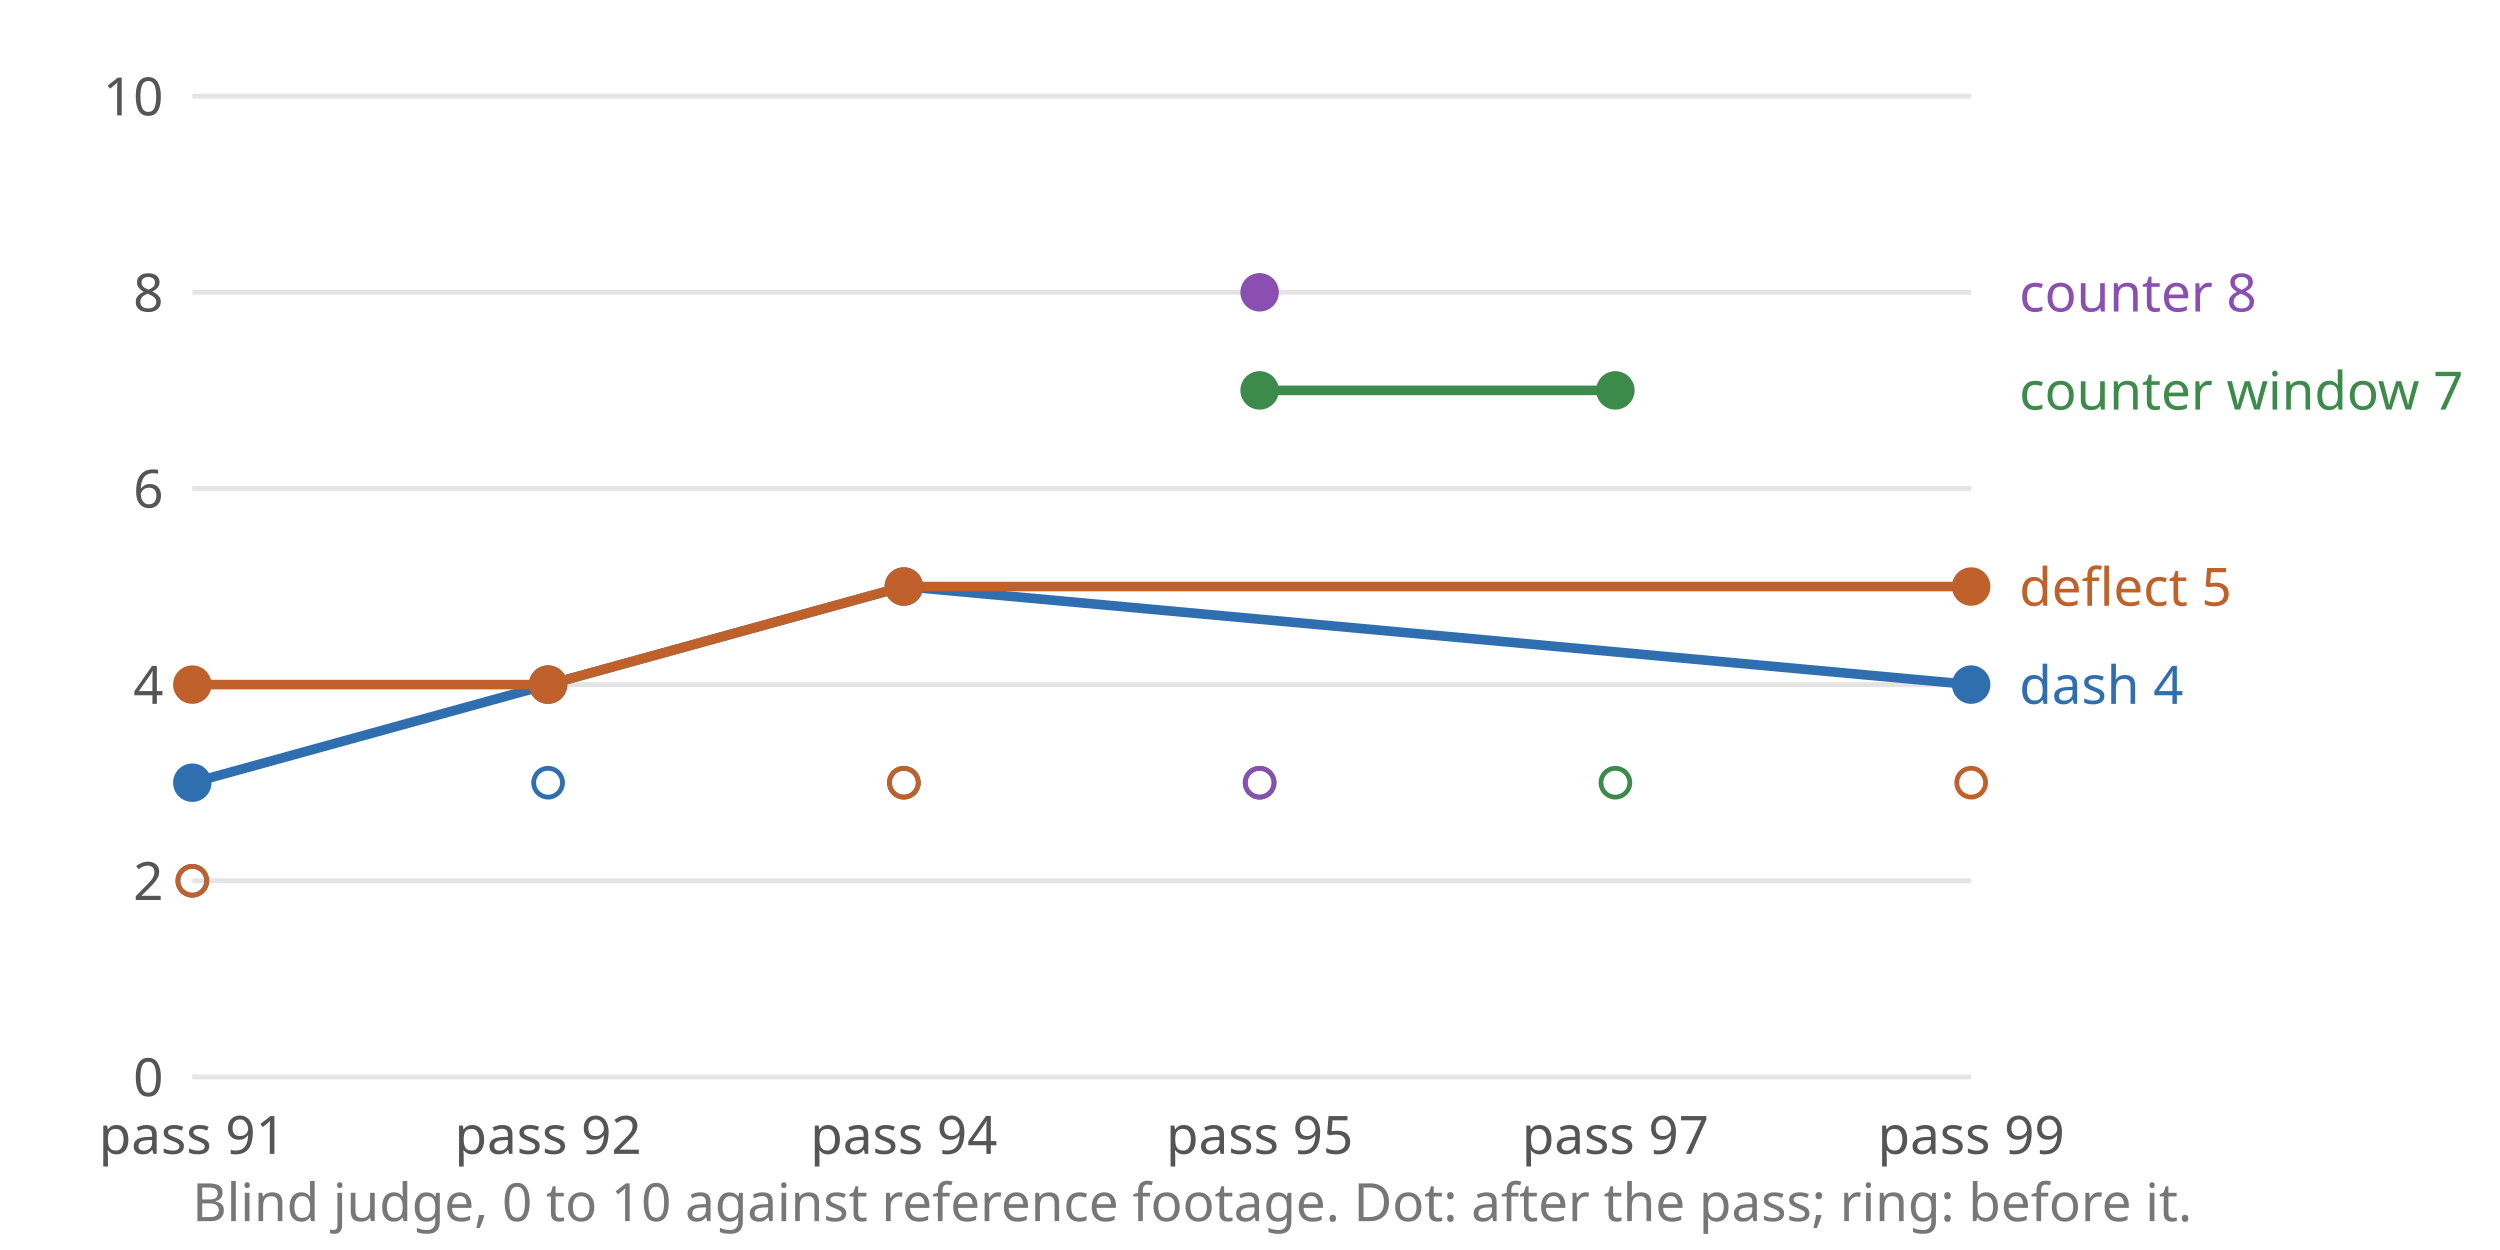
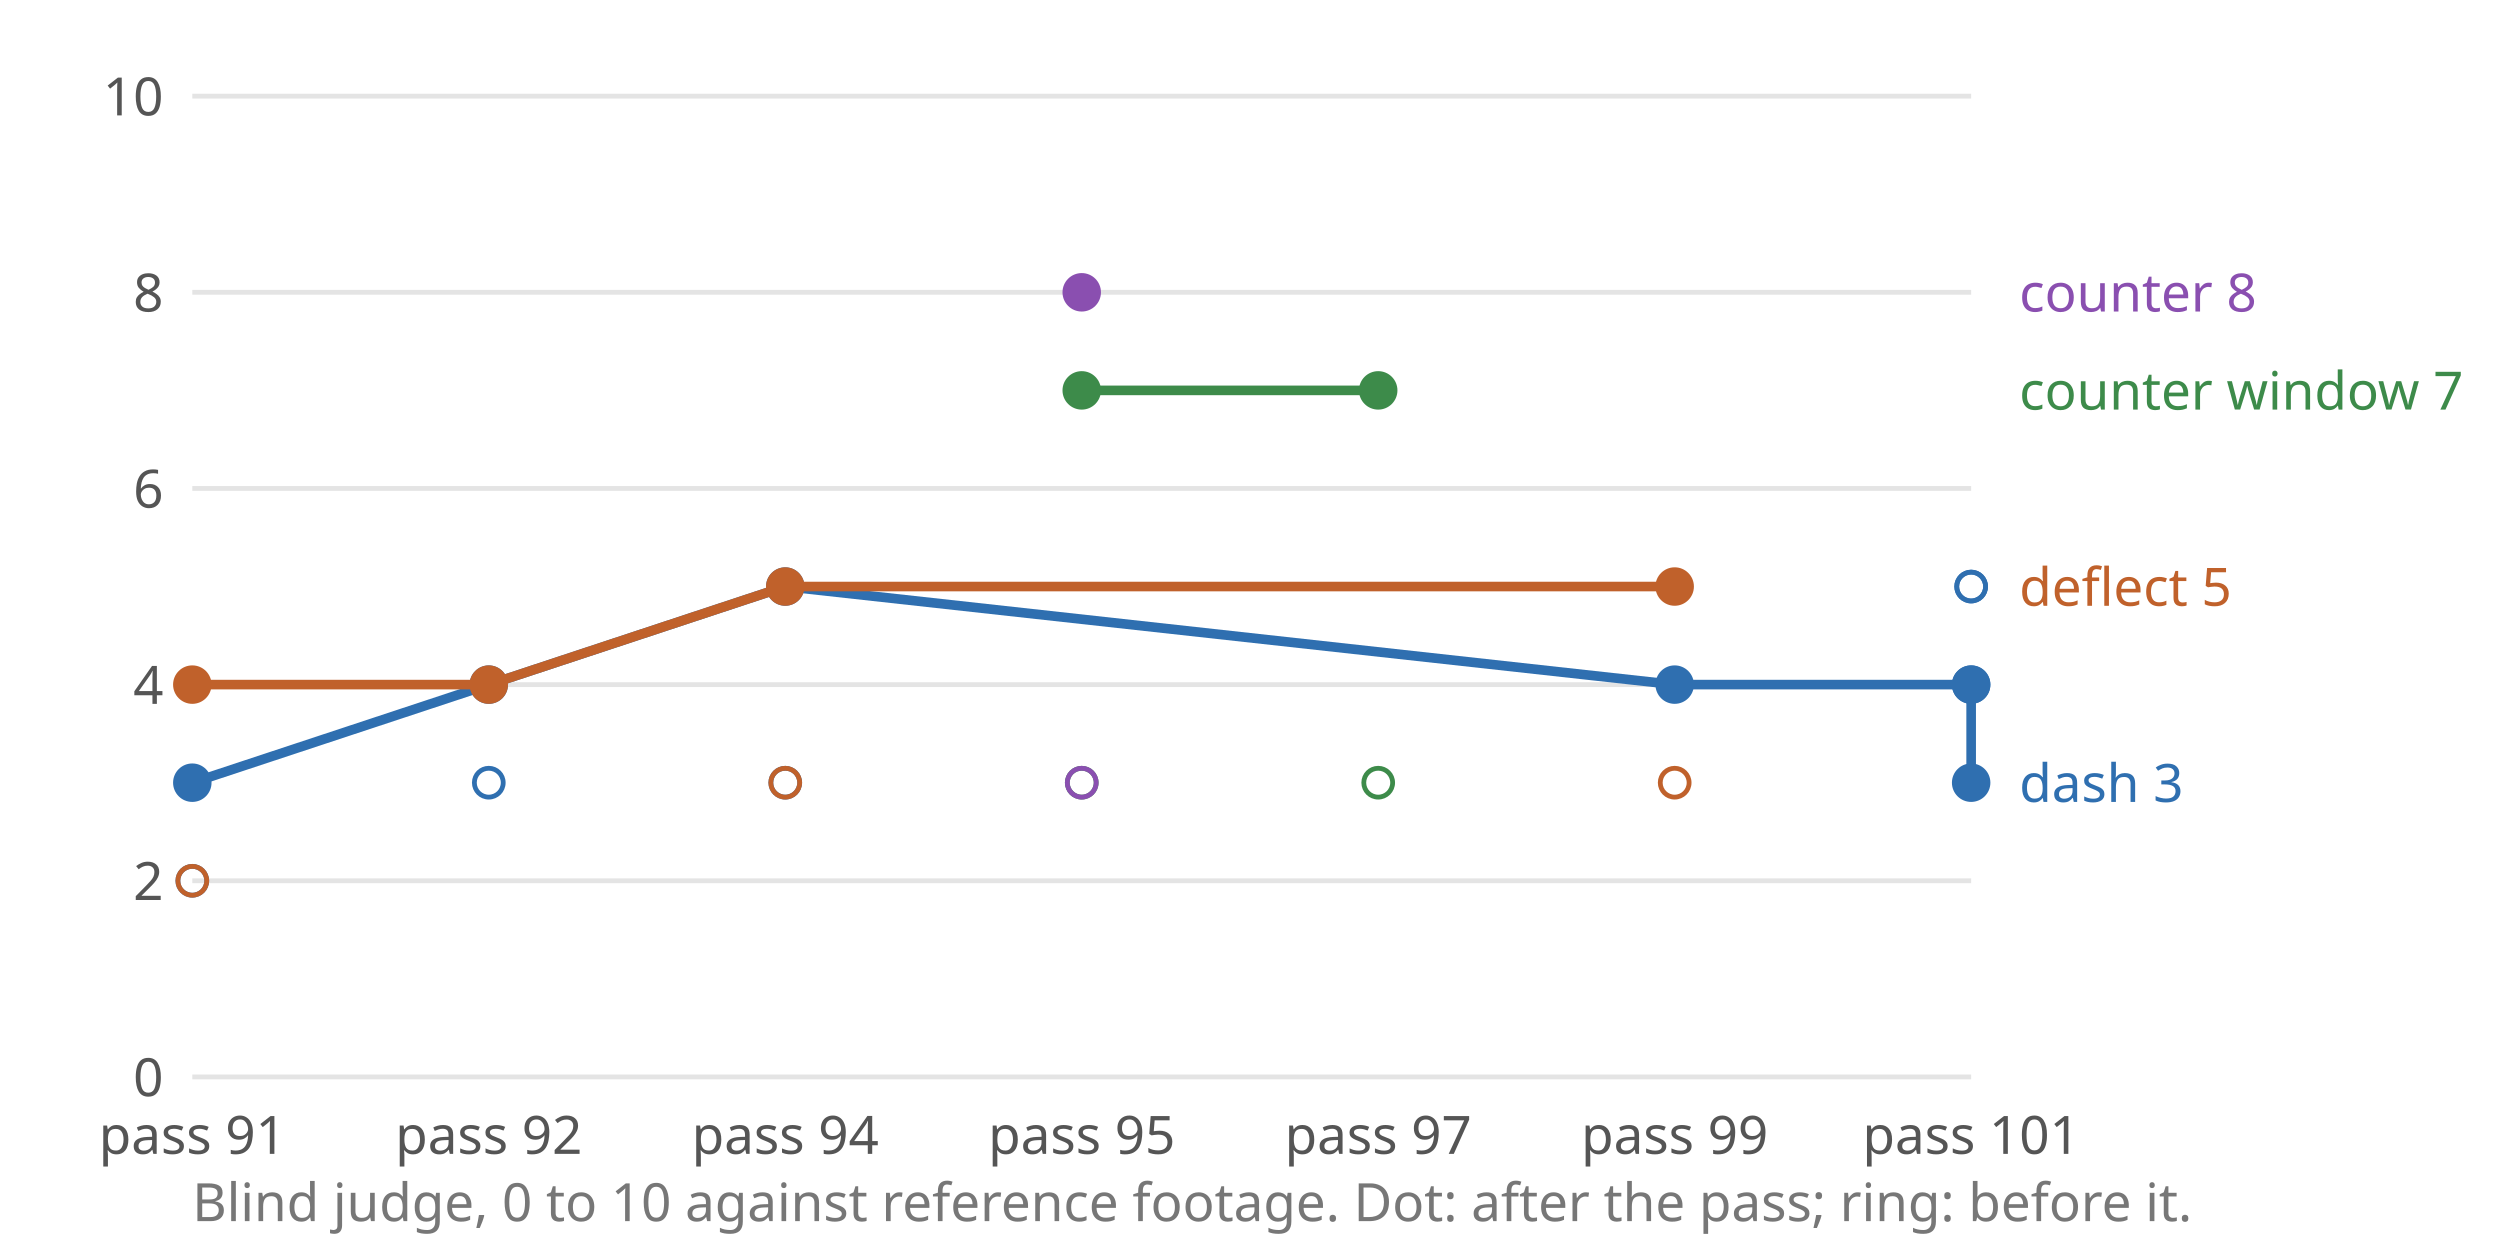
<svg xmlns="http://www.w3.org/2000/svg" width="520" height="260" font-family="sans-serif" font-size="11">
  <rect width="520" height="260" fill="#fff" />
  <line x1="40" x2="410" y1="224" y2="224" stroke="#e4e4e4" />
  <text x="34" y="228" text-anchor="end" fill="#555">0</text>
  <line x1="40" x2="410" y1="183.2" y2="183.2" stroke="#e4e4e4" />
  <text x="34" y="187.2" text-anchor="end" fill="#555">2</text>
  <line x1="40" x2="410" y1="142.4" y2="142.4" stroke="#e4e4e4" />
  <text x="34" y="146.4" text-anchor="end" fill="#555">4</text>
  <line x1="40" x2="410" y1="101.6" y2="101.6" stroke="#e4e4e4" />
  <text x="34" y="105.6" text-anchor="end" fill="#555">6</text>
  <line x1="40" x2="410" y1="60.8" y2="60.8" stroke="#e4e4e4" />
  <text x="34" y="64.8" text-anchor="end" fill="#555">8</text>
  <line x1="40" x2="410" y1="20" y2="20" stroke="#e4e4e4" />
  <text x="34" y="24" text-anchor="end" fill="#555">10</text>
  <text x="40" y="240" text-anchor="middle" fill="#555">pass 91</text>
-   <text x="114" y="240" text-anchor="middle" fill="#555">pass 92</text>
-   <text x="188" y="240" text-anchor="middle" fill="#555">pass 94</text>
-   <text x="262" y="240" text-anchor="middle" fill="#555">pass 95</text>
-   <text x="336" y="240" text-anchor="middle" fill="#555">pass 97</text>
-   <text x="410" y="240" text-anchor="middle" fill="#555">pass 99</text>
-   <polyline fill="none" stroke="#2f6fb0" stroke-width="2" points="40,162.8 114,142.4 188,122 410,142.4" />
+   <text x="101.667" y="240" text-anchor="middle" fill="#555">pass 92</text>
+   <text x="163.333" y="240" text-anchor="middle" fill="#555">pass 94</text>
+   <text x="225" y="240" text-anchor="middle" fill="#555">pass 95</text>
+   <text x="286.667" y="240" text-anchor="middle" fill="#555">pass 97</text>
+   <text x="348.333" y="240" text-anchor="middle" fill="#555">pass 99</text>
+   <text x="410" y="240" text-anchor="middle" fill="#555">pass 101</text>
+   <polyline fill="none" stroke="#2f6fb0" stroke-width="2" points="40,162.8 101.667,142.4 163.333,122 348.333,142.4 410,142.4 410,142.4 410,162.8" />
  <circle cx="40" cy="162.8" r="4" fill="#2f6fb0" />
  <circle cx="40" cy="183.2" r="3" fill="none" stroke="#2f6fb0" />
-   <circle cx="114" cy="142.4" r="4" fill="#2f6fb0" />
-   <circle cx="114" cy="162.8" r="3" fill="none" stroke="#2f6fb0" />
-   <circle cx="188" cy="122" r="4" fill="#2f6fb0" />
-   <circle cx="188" cy="162.8" r="3" fill="none" stroke="#2f6fb0" />
+   <circle cx="101.667" cy="142.4" r="4" fill="#2f6fb0" />
+   <circle cx="101.667" cy="162.8" r="3" fill="none" stroke="#2f6fb0" />
+   <circle cx="163.333" cy="122" r="4" fill="#2f6fb0" />
+   <circle cx="163.333" cy="162.8" r="3" fill="none" stroke="#2f6fb0" />
+   <circle cx="348.333" cy="142.4" r="4" fill="#2f6fb0" />
+   <circle cx="348.333" cy="122" r="3" fill="none" stroke="#2f6fb0" />
+   <circle cx="410" cy="142.4" r="4" fill="#2f6fb0" />
+   <circle cx="410" cy="162.8" r="3" fill="none" stroke="#2f6fb0" />
  <circle cx="410" cy="142.4" r="4" fill="#2f6fb0" />
  <circle cx="410" cy="122" r="3" fill="none" stroke="#2f6fb0" />
-   <text x="420" y="146.4" fill="#2f6fb0">dash 4</text>
-   <polyline fill="none" stroke="#c0612b" stroke-width="2" points="40,142.4 114,142.4 188,122 410,122" />
+   <circle cx="410" cy="162.8" r="4" fill="#2f6fb0" />
+   <circle cx="410" cy="122" r="3" fill="none" stroke="#2f6fb0" />
+   <text x="420" y="166.8" fill="#2f6fb0">dash 3</text>
+   <polyline fill="none" stroke="#c0612b" stroke-width="2" points="40,142.4 101.667,142.4 163.333,122 348.333,122" />
  <circle cx="40" cy="142.4" r="4" fill="#c0612b" />
  <circle cx="40" cy="183.2" r="3" fill="none" stroke="#c0612b" />
-   <circle cx="114" cy="142.4" r="4" fill="#c0612b" />
-   <circle cx="114" cy="142.4" r="3" fill="none" stroke="#c0612b" />
-   <circle cx="188" cy="122" r="4" fill="#c0612b" />
-   <circle cx="188" cy="162.8" r="3" fill="none" stroke="#c0612b" />
-   <circle cx="410" cy="122" r="4" fill="#c0612b" />
-   <circle cx="410" cy="162.8" r="3" fill="none" stroke="#c0612b" />
+   <circle cx="101.667" cy="142.4" r="4" fill="#c0612b" />
+   <circle cx="101.667" cy="142.4" r="3" fill="none" stroke="#c0612b" />
+   <circle cx="163.333" cy="122" r="4" fill="#c0612b" />
+   <circle cx="163.333" cy="162.8" r="3" fill="none" stroke="#c0612b" />
+   <circle cx="348.333" cy="122" r="4" fill="#c0612b" />
+   <circle cx="348.333" cy="162.8" r="3" fill="none" stroke="#c0612b" />
  <text x="420" y="126" fill="#c0612b">deflect 5</text>
-   <polyline fill="none" stroke="#3d8b4a" stroke-width="2" points="262,81.2 336,81.2" />
-   <circle cx="262" cy="81.2" r="4" fill="#3d8b4a" />
-   <circle cx="262" cy="162.8" r="3" fill="none" stroke="#3d8b4a" />
-   <circle cx="336" cy="81.2" r="4" fill="#3d8b4a" />
-   <circle cx="336" cy="162.8" r="3" fill="none" stroke="#3d8b4a" />
+   <polyline fill="none" stroke="#3d8b4a" stroke-width="2" points="225,81.2 286.667,81.2" />
+   <circle cx="225" cy="81.2" r="4" fill="#3d8b4a" />
+   <circle cx="225" cy="162.8" r="3" fill="none" stroke="#3d8b4a" />
+   <circle cx="286.667" cy="81.2" r="4" fill="#3d8b4a" />
+   <circle cx="286.667" cy="162.8" r="3" fill="none" stroke="#3d8b4a" />
  <text x="420" y="85.2" fill="#3d8b4a">counter window 7</text>
-   <circle cx="262" cy="60.8" r="4" fill="#8a4fb0" />
-   <circle cx="262" cy="162.8" r="3" fill="none" stroke="#8a4fb0" />
+   <circle cx="225" cy="60.8" r="4" fill="#8a4fb0" />
+   <circle cx="225" cy="162.8" r="3" fill="none" stroke="#8a4fb0" />
  <text x="420" y="64.8" fill="#8a4fb0">counter 8</text>
  <text x="40" y="254" fill="#777">Blind judge, 0 to 10 against reference footage. Dot: after the pass; ring: before it.</text>
</svg>
